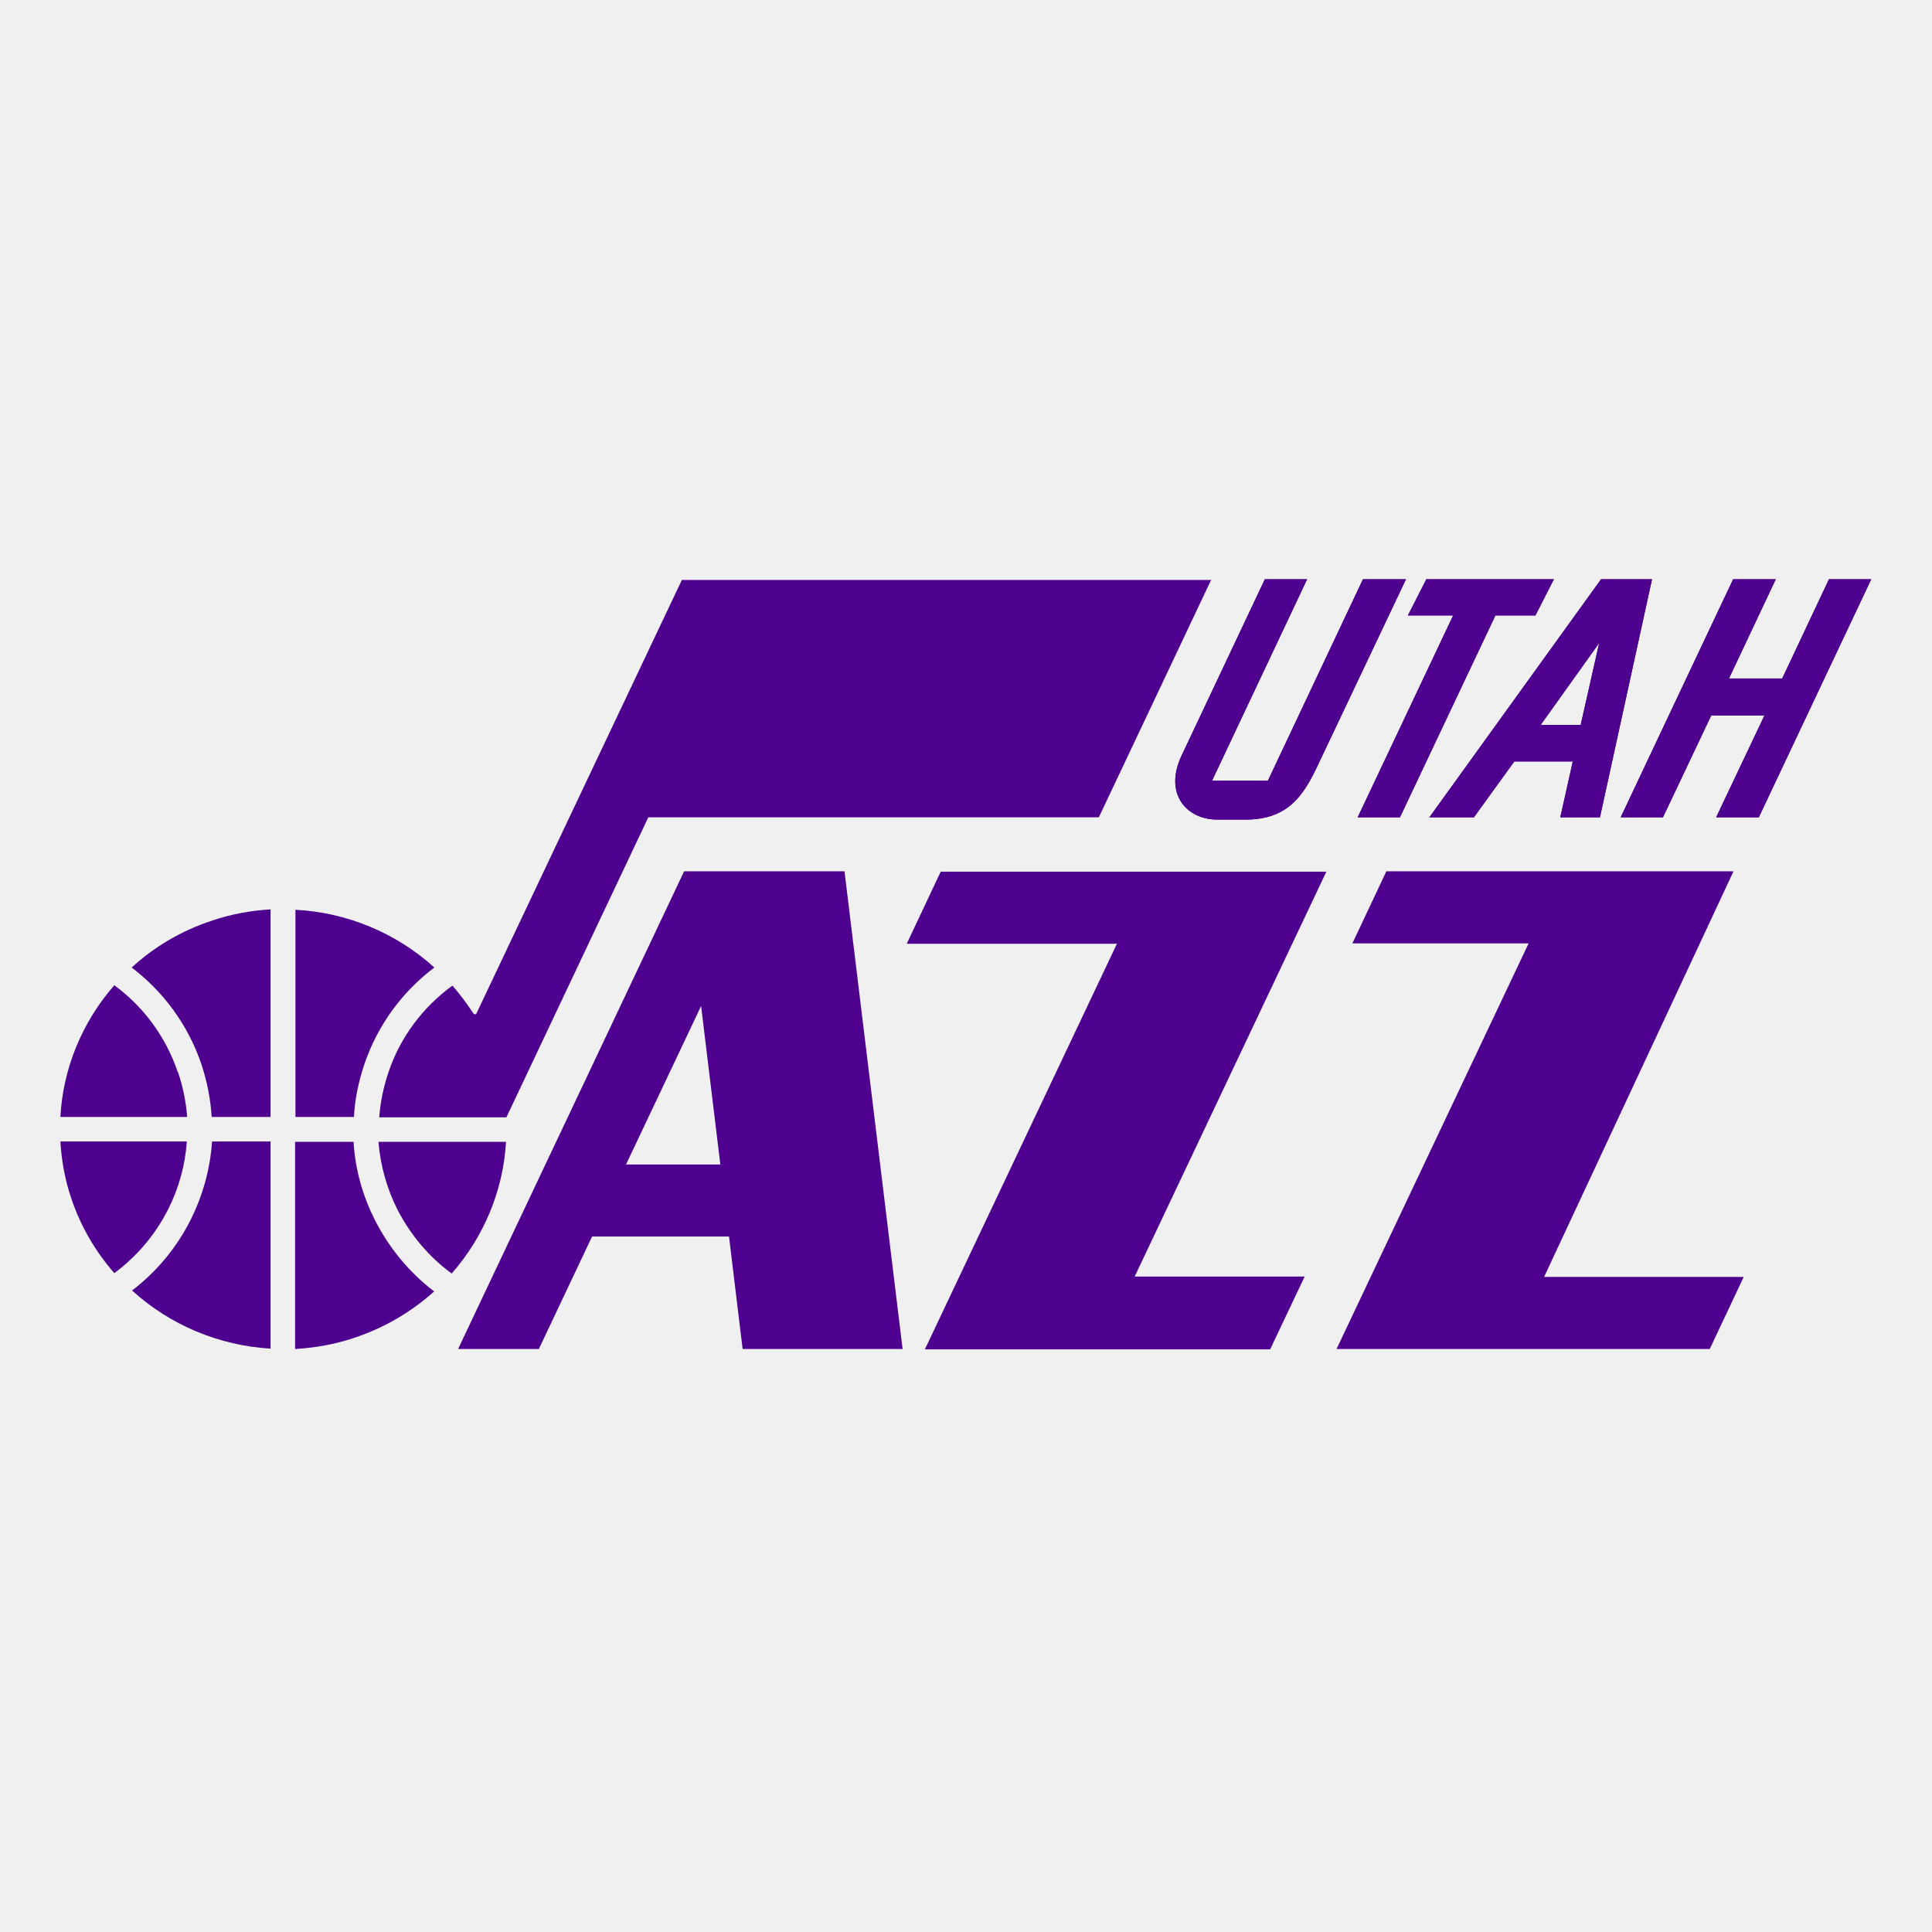
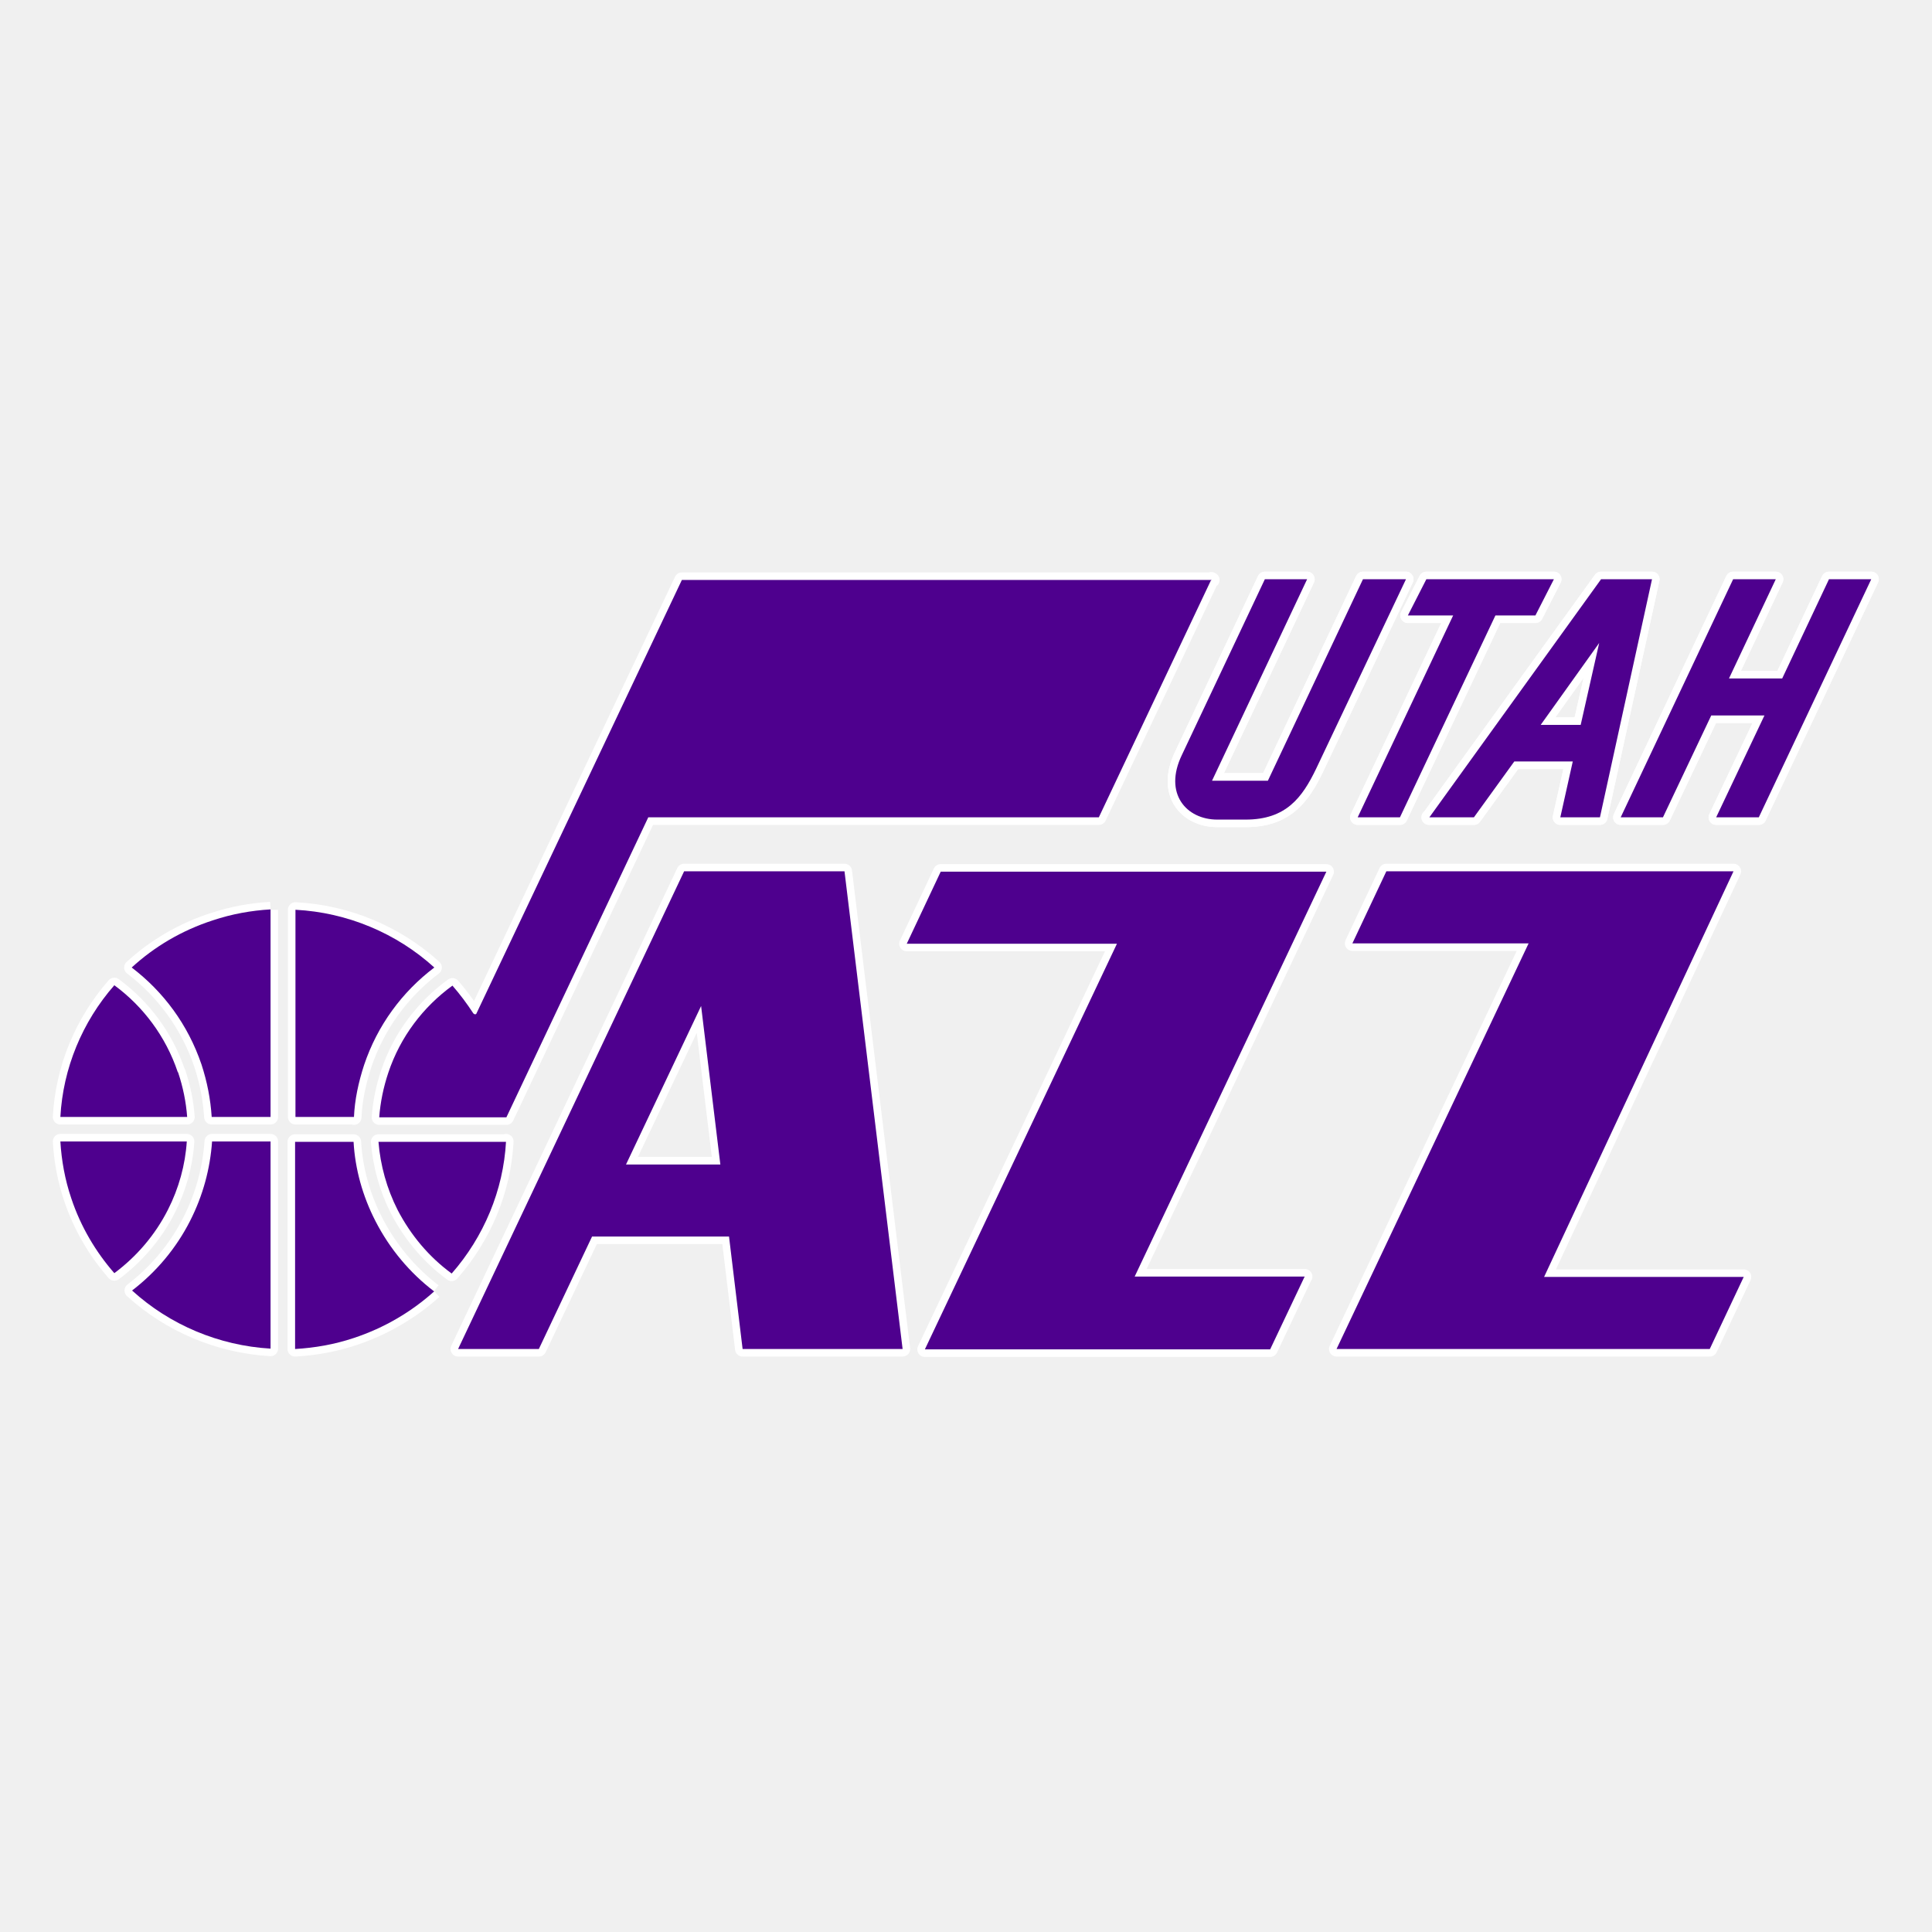
<svg xmlns="http://www.w3.org/2000/svg" id="Layer_1" version="1.1" viewBox="0 0 512 512">
  <defs>
    <style>
      .st0 {
        fill: #4e008e;
+         stroke:#fff;
+         stroke-width:4;
+         paint-order:stroke fill;
+         stroke-linejoin:round;
      }
    </style>
  </defs>
  <path class="st0" d="M321,153.6l-29.8,63h-119.4l-37.6,79.5h-33.7c.3-4,1.1-7.9,2.4-11.8,3.2-9.6,9.3-17.5,17-23.1,2,2.3,3.8,4.7,5.5,7.3.3.4.8.4.9,0l54.4-114.8h140.5Z" />
  <path class="st0" d="M44.5,320.6c-3.4,6.7-8.3,12.4-14.2,16.8-4.9-5.6-8.9-12.3-11.4-19.8-1.7-5-2.6-10.1-2.9-15.1h33.5c-.4,6.2-2.1,12.4-5,18.1" />
  <path class="st0" d="M71.7,302.5v54.9c-13.7-.8-26.7-6.3-36.7-15.4,6.4-4.9,11.7-11.2,15.4-18.5,3.4-6.7,5.3-13.8,5.8-21h15.5Z" />
  <path class="st0" d="M47.2,284.2c1.3,3.9,2.1,7.8,2.4,11.8H16c.7-12.9,5.8-25.2,14.3-34.9,7.6,5.6,13.6,13.5,16.8,23Z" />
  <path class="st0" d="M71.7,241.1v54.9h-15.6c-.3-4.7-1.2-9.3-2.7-13.9-3.6-10.6-10.1-19.3-18.5-25.7,6-5.5,13.2-9.8,21.5-12.5,5.1-1.7,10.2-2.6,15.3-2.9" />
  <path class="st0" d="M93.8,296h-15.5v-54.9c13.7.7,26.8,6.2,36.8,15.3-8.6,6.5-15.1,15.4-18.6,25.8-1.5,4.6-2.5,9.2-2.7,13.9Z" />
  <path class="st0" d="M115.1,342.2c-6,5.4-13.2,9.7-21.4,12.4-5.1,1.7-10.3,2.6-15.5,2.9v-54.9h15.5c.4,7.2,2.4,14.4,5.8,21,3.8,7.4,9.1,13.7,15.5,18.6" />
  <path class="st0" d="M134.1,302.5c-.7,13-5.9,25.3-14.4,35-6-4.4-10.8-10.1-14.3-16.8-2.9-5.7-4.6-11.9-5.1-18.1h33.8Z" />
  <path class="st0" d="M372.6,153.5l-23.8,50.2c-3.7,7.7-8,13.5-18.7,13.5h-7.5c-8.2,0-14.3-6.9-9.4-17.1l22-46.6h11.2l-25.2,53.4h14.8l25.2-53.4h11.2Z" />
  <path class="st0" d="M406.9,163.1h-10.6l-25.3,53.5h-11.2l25.3-53.5h-12l4.9-9.6h33.8l-4.9,9.6Z" />
  <path class="st0" d="M378.8,216.6l45.5-63.1h13.5l-13.8,63.1h-10.5l3.3-14.8h-15.5l-10.7,14.8h-11.9ZM418.9,192.1l4.9-21.7-15.5,21.7h10.5Z" />
  <path class="st0" d="M429.5,216.6l29.8-63.1h11.3l-12.4,26.3h14.1l12.4-26.3h11.2l-29.8,63.1h-11.3l12.8-27h-14.1l-12.8,27h-11.2Z" />
  <path class="st0" d="M372.6,153.5l-23.8,50.2c-3.7,7.7-8,13.5-18.7,13.5h-7.5c-8.2,0-14.3-6.9-9.4-17.1l22-46.6h11.2l-25.2,53.4h14.8l25.2-53.4h11.2Z" />
  <path class="st0" d="M406.9,163.1h-10.6l-25.3,53.5h-11.2l25.3-53.5h-12l4.9-9.6h33.8l-4.9,9.6Z" />
  <path class="st0" d="M378.8,216.6l45.5-63.1h13.5l-13.8,63.1h-10.5l3.3-14.8h-15.5l-10.7,14.8h-11.9ZM418.9,192.1l4.9-21.7-15.5,21.7h10.5Z" />
  <path class="st0" d="M429.5,216.6l29.8-63.1h11.3l-12.4,26.3h14.1l12.4-26.3h11.2l-29.8,63.1h-11.3l12.8-27h-14.1l-12.8,27h-11.2Z" />
  <path class="st0" d="M196.8,357.5h42.4s-15.4-126.6-15.4-126.6h-42.5l-59.9,126.6h21.4s14.1-29.8,14.1-29.8h36.3l3.6,29.8ZM165.9,308.6l19.9-42,5.1,42h-25Z" />
  <path class="st0" d="M345.8,338.3h-45.1l50.8-107.3h-102.2l-9,19.1h55.7l-50.9,107.5h91.5l9.1-19.2Z" />
  <path class="st0" d="M453.1,357.5l9-19.1h-52.9l50.2-107.5h-92l-9,19.1h46.7l-50.9,107.5h15.9s0,0,0,0h83Z" />
</svg>
